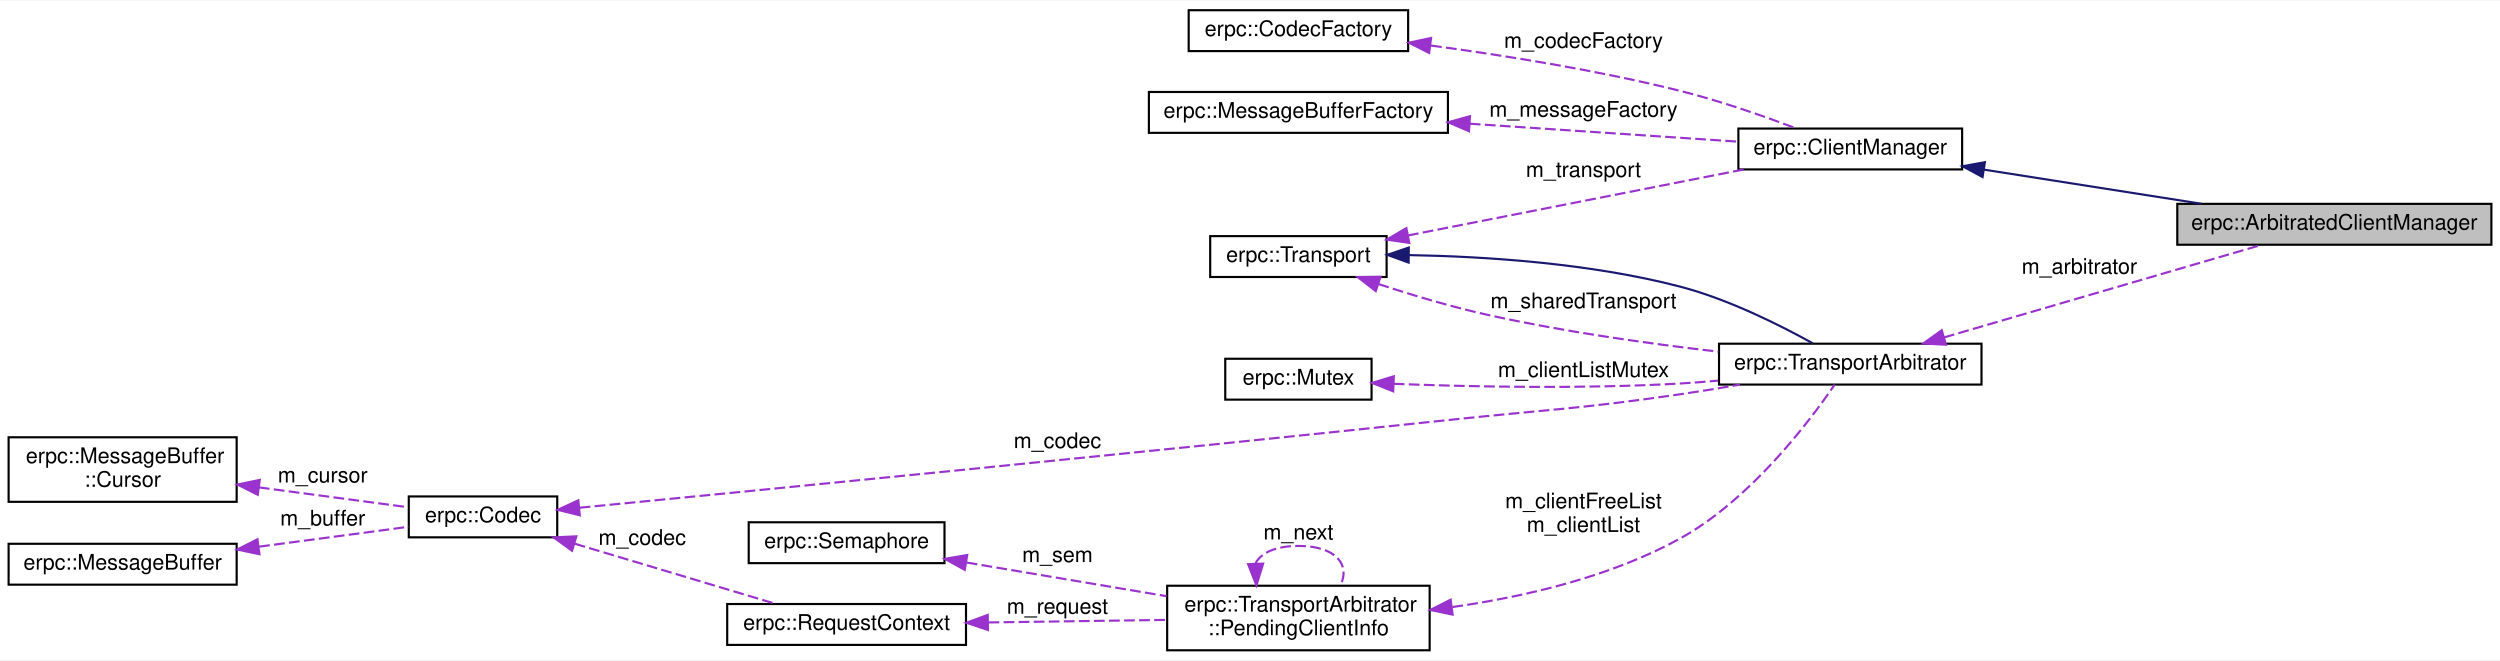
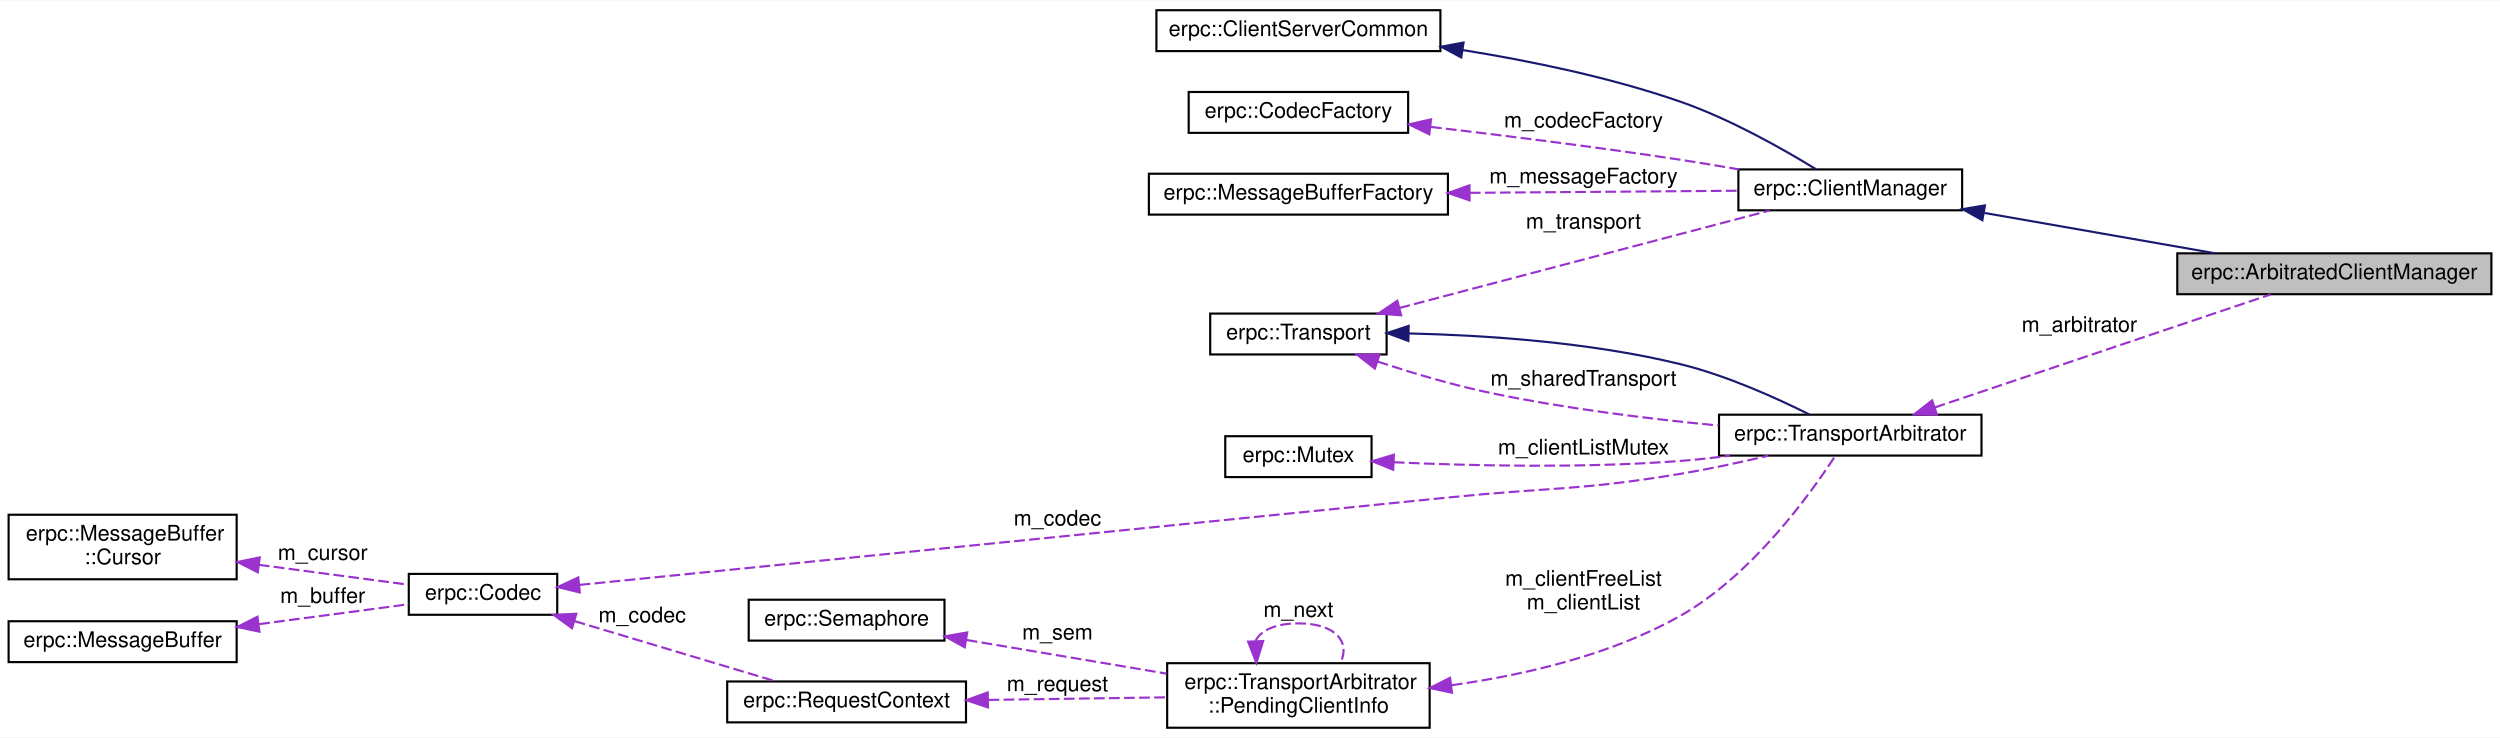
- <svg xmlns="http://www.w3.org/2000/svg" xmlns:xlink="http://www.w3.org/1999/xlink" width="1162pt" height="307pt" viewBox="0.00 0.00 1162.00 306.50">
-   <g id="graph0" class="graph" transform="scale(1 1) rotate(0) translate(4 302.5)">
-     <polygon fill="white" stroke="none" points="-4,4 -4,-302.5 1158,-302.5 1158,4 -4,4" />
+ <svg xmlns="http://www.w3.org/2000/svg" xmlns:xlink="http://www.w3.org/1999/xlink" width="1162pt" height="343pt" viewBox="0.00 0.00 1162.00 342.50">
+   <g id="graph0" class="graph" transform="scale(1 1) rotate(0) translate(4 338.5)">
+     <polygon fill="white" stroke="none" points="-4,4 -4,-338.5 1158,-338.5 1158,4 -4,4" />
    <g id="node1" class="node">
-       <polygon fill="#bfbfbf" stroke="black" points="1008,-189 1008,-208 1154,-208 1154,-189 1008,-189" />
-       <text text-anchor="middle" x="1081" y="-196" font-family="Helvetica,sans-Serif" font-size="10.00">erpc::ArbitratedClientManager</text>
+       <polygon fill="#bfbfbf" stroke="black" points="1008,-202 1008,-221 1154,-221 1154,-202 1008,-202" />
+       <text text-anchor="middle" x="1081" y="-209" font-family="Helvetica,sans-Serif" font-size="10.00">erpc::ArbitratedClientManager</text>
    </g>
    <g id="node2" class="node">
      <g id="a_node2">
        <a xlink:href="classerpc_1_1_client_manager.html" target="_top" xlink:title="Base client implementation. ">
-           <polygon fill="white" stroke="black" points="804,-224 804,-243 908,-243 908,-224 804,-224" />
-           <text text-anchor="middle" x="856" y="-231" font-family="Helvetica,sans-Serif" font-size="10.00">erpc::ClientManager</text>
+           <polygon fill="white" stroke="black" points="804,-241 804,-260 908,-260 908,-241 804,-241" />
+           <text text-anchor="middle" x="856" y="-248" font-family="Helvetica,sans-Serif" font-size="10.00">erpc::ClientManager</text>
        </a>
      </g>
    </g>
    <g id="edge1" class="edge">
-       <path fill="none" stroke="midnightblue" d="M918.115,-223.908C949.559,-218.973 987.773,-212.975 1019.18,-208.046" />
-       <polygon fill="midnightblue" stroke="midnightblue" points="917.497,-220.462 908.161,-225.47 918.582,-227.377 917.497,-220.462" />
+       <path fill="none" stroke="midnightblue" d="M918.317,-239.776C951.894,-233.904 993.144,-226.69 1025.57,-221.018" />
+       <polygon fill="midnightblue" stroke="midnightblue" points="917.408,-236.382 908.161,-241.553 918.614,-243.277 917.408,-236.382" />
    </g>
    <g id="node3" class="node">
      <g id="a_node3">
-         <a xlink:href="classerpc_1_1_codec_factory.html" target="_top" xlink:title="Abstract interface for codec factory. ">
-           <polygon fill="white" stroke="black" points="548.5,-279 548.5,-298 650.5,-298 650.5,-279 548.5,-279" />
-           <text text-anchor="middle" x="599.5" y="-286" font-family="Helvetica,sans-Serif" font-size="10.00">erpc::CodecFactory</text>
+         <a xlink:href="classerpc_1_1_client_server_common.html" target="_top" xlink:title="Common class inheritand by client and server class. ">
+           <polygon fill="white" stroke="black" points="533.5,-315 533.5,-334 665.5,-334 665.5,-315 533.5,-315" />
+           <text text-anchor="middle" x="599.5" y="-322" font-family="Helvetica,sans-Serif" font-size="10.00">erpc::ClientServerCommon</text>
        </a>
      </g>
    </g>
    <g id="edge2" class="edge">
-       <path fill="none" stroke="#9a32cd" stroke-dasharray="5,2" d="M661.137,-281.562C695.438,-276.971 738.951,-270.025 777,-260.5 795.488,-255.872 815.819,-248.765 831.088,-243.004" />
-       <polygon fill="#9a32cd" stroke="#9a32cd" points="660.267,-278.146 650.804,-282.911 661.173,-285.087 660.267,-278.146" />
-       <text text-anchor="middle" x="732" y="-280.5" font-family="Helvetica,sans-Serif" font-size="10.00"> m_codecFactory</text>
+       <path fill="none" stroke="midnightblue" d="M675.953,-315.473C707.713,-310.378 744.716,-302.717 777,-291.5 800.122,-283.467 824.81,-269.459 840.075,-260.084" />
+       <polygon fill="midnightblue" stroke="midnightblue" points="675.186,-312.05 665.839,-317.038 676.256,-318.968 675.186,-312.05" />
    </g>
    <g id="node4" class="node">
      <g id="a_node4">
+         <a xlink:href="classerpc_1_1_codec_factory.html" target="_top" xlink:title="Abstract interface for codec factory. ">
+           <polygon fill="white" stroke="black" points="548.5,-277 548.5,-296 650.5,-296 650.5,-277 548.5,-277" />
+           <text text-anchor="middle" x="599.5" y="-284" font-family="Helvetica,sans-Serif" font-size="10.00">erpc::CodecFactory</text>
+         </a>
+       </g>
+     </g>
+     <g id="edge3" class="edge">
+       <path fill="none" stroke="#9a32cd" stroke-dasharray="5,2" d="M661.085,-279.761C695.197,-275.763 738.543,-270.344 777,-264.5 785.841,-263.157 795.221,-261.593 804.297,-260.007" />
+       <polygon fill="#9a32cd" stroke="#9a32cd" points="660.34,-276.324 650.811,-280.955 661.148,-283.277 660.34,-276.324" />
+       <text text-anchor="middle" x="732" y="-279.5" font-family="Helvetica,sans-Serif" font-size="10.00"> m_codecFactory</text>
+     </g>
+     <g id="node5" class="node">
+       <g id="a_node5">
        <a xlink:href="classerpc_1_1_transport.html" target="_top" xlink:title="Abstract interface for transport layer. ">
          <polygon fill="white" stroke="black" points="558.5,-174 558.5,-193 640.5,-193 640.5,-174 558.5,-174" />
          <text text-anchor="middle" x="599.5" y="-181" font-family="Helvetica,sans-Serif" font-size="10.00">erpc::Transport</text>
        </a>
      </g>
    </g>
-     <g id="edge3" class="edge">
-       <path fill="none" stroke="#9a32cd" stroke-dasharray="5,2" d="M650.42,-193.307C695.607,-202.185 761.75,-215.18 806.493,-223.97" />
-       <polygon fill="#9a32cd" stroke="#9a32cd" points="651.033,-189.861 640.546,-191.368 649.683,-196.73 651.033,-189.861" />
-       <text text-anchor="middle" x="732" y="-220.5" font-family="Helvetica,sans-Serif" font-size="10.00"> m_transport</text>
+     <g id="edge4" class="edge">
+       <path fill="none" stroke="#9a32cd" stroke-dasharray="5,2" d="M646.472,-195.603C695.813,-208.592 773.191,-228.963 818.519,-240.896" />
+       <polygon fill="#9a32cd" stroke="#9a32cd" points="647.255,-192.19 636.693,-193.028 645.473,-198.959 647.255,-192.19" />
+       <text text-anchor="middle" x="732" y="-232.5" font-family="Helvetica,sans-Serif" font-size="10.00"> m_transport</text>
+     </g>
+     <g id="node7" class="node">
+       <g id="a_node7">
+         <a xlink:href="classerpc_1_1_transport_arbitrator.html" target="_top" xlink:title="Interposer to share transport between client and server. ">
+           <polygon fill="white" stroke="black" points="795,-127 795,-146 917,-146 917,-127 795,-127" />
+           <text text-anchor="middle" x="856" y="-134" font-family="Helvetica,sans-Serif" font-size="10.00">erpc::TransportArbitrator</text>
+         </a>
+       </g>
+     </g>
+     <g id="edge7" class="edge">
+       <path fill="none" stroke="midnightblue" d="M650.849,-183.769C686.532,-182.932 735.283,-179.695 777,-169.5 798.425,-164.264 821.522,-153.834 836.976,-146.095" />
+       <polygon fill="midnightblue" stroke="midnightblue" points="650.619,-180.273 640.684,-183.952 650.745,-187.272 650.619,-180.273" />
+     </g>
+     <g id="edge12" class="edge">
+       <path fill="none" stroke="#9a32cd" stroke-dasharray="5,2" d="M636.333,-170.689C651.753,-165.602 670.089,-160.114 687,-156.5 722.331,-148.95 762.494,-144.038 794.689,-140.972" />
+       <polygon fill="#9a32cd" stroke="#9a32cd" points="635.022,-167.437 626.665,-173.95 637.259,-174.07 635.022,-167.437" />
+       <text text-anchor="middle" x="732" y="-159.5" font-family="Helvetica,sans-Serif" font-size="10.00"> m_sharedTransport</text>
    </g>
    <g id="node6" class="node">
      <g id="a_node6">
-         <a xlink:href="classerpc_1_1_transport_arbitrator.html" target="_top" xlink:title="Interposer to share transport between client and server. ">
-           <polygon fill="white" stroke="black" points="795,-124 795,-143 917,-143 917,-124 795,-124" />
-           <text text-anchor="middle" x="856" y="-131" font-family="Helvetica,sans-Serif" font-size="10.00">erpc::TransportArbitrator</text>
+         <a xlink:href="classerpc_1_1_message_buffer_factory.html" target="_top" xlink:title="Abstract interface for message buffer factory. ">
+           <polygon fill="white" stroke="black" points="530,-239 530,-258 669,-258 669,-239 530,-239" />
+           <text text-anchor="middle" x="599.5" y="-246" font-family="Helvetica,sans-Serif" font-size="10.00">erpc::MessageBufferFactory</text>
        </a>
      </g>
    </g>
+     <g id="edge5" class="edge">
+       <path fill="none" stroke="#9a32cd" stroke-dasharray="5,2" d="M679.165,-249.118C719.712,-249.437 768.003,-249.816 803.709,-250.097" />
+       <polygon fill="#9a32cd" stroke="#9a32cd" points="679.063,-245.617 669.036,-249.039 679.008,-252.617 679.063,-245.617" />
+       <text text-anchor="middle" x="732" y="-253.5" font-family="Helvetica,sans-Serif" font-size="10.00"> m_messageFactory</text>
+     </g>
    <g id="edge6" class="edge">
-       <path fill="none" stroke="midnightblue" d="M650.954,-184.184C686.686,-183.541 735.453,-180.365 777,-169.5 799.365,-163.651 823.242,-151.688 838.601,-143.158" />
-       <polygon fill="midnightblue" stroke="midnightblue" points="650.731,-180.686 640.773,-184.305 650.814,-187.686 650.731,-180.686" />
+       <path fill="none" stroke="#9a32cd" stroke-dasharray="5,2" d="M895.257,-149.367C939.601,-164.281 1011.66,-188.517 1051.41,-201.886" />
+       <polygon fill="#9a32cd" stroke="#9a32cd" points="896.291,-146.022 885.697,-146.151 894.059,-152.657 896.291,-146.022" />
+       <text text-anchor="middle" x="962.5" y="-184.5" font-family="Helvetica,sans-Serif" font-size="10.00"> m_arbitrator</text>
    </g>
-     <g id="edge11" class="edge">
-       <path fill="none" stroke="#9a32cd" stroke-dasharray="5,2" d="M636.71,-170.72C652.063,-165.689 670.247,-160.234 687,-156.5 722.342,-148.622 762.506,-143.005 794.699,-139.295" />
-       <polygon fill="#9a32cd" stroke="#9a32cd" points="635.447,-167.452 627.074,-173.943 637.667,-174.091 635.447,-167.452" />
-       <text text-anchor="middle" x="732" y="-159.5" font-family="Helvetica,sans-Serif" font-size="10.00"> m_sharedTransport</text>
-     </g>
-     <g id="node5" class="node">
-       <g id="a_node5">
-         <a xlink:href="classerpc_1_1_message_buffer_factory.html" target="_top" xlink:title="Abstract interface for message buffer factory. ">
-           <polygon fill="white" stroke="black" points="530,-241 530,-260 669,-260 669,-241 530,-241" />
-           <text text-anchor="middle" x="599.5" y="-248" font-family="Helvetica,sans-Serif" font-size="10.00">erpc::MessageBufferFactory</text>
-         </a>
-       </g>
-     </g>
-     <g id="edge4" class="edge">
-       <path fill="none" stroke="#9a32cd" stroke-dasharray="5,2" d="M679.165,-245.245C719.712,-242.537 768.003,-239.311 803.709,-236.926" />
-       <polygon fill="#9a32cd" stroke="#9a32cd" points="678.781,-241.763 669.036,-245.922 679.247,-248.748 678.781,-241.763" />
-       <text text-anchor="middle" x="732" y="-248.5" font-family="Helvetica,sans-Serif" font-size="10.00"> m_messageFactory</text>
-     </g>
-     <g id="edge5" class="edge">
-       <path fill="none" stroke="#9a32cd" stroke-dasharray="5,2" d="M899.529,-145.896C942.572,-158.443 1008.2,-177.572 1047.32,-188.976" />
-       <polygon fill="#9a32cd" stroke="#9a32cd" points="900.484,-142.529 889.904,-143.091 898.525,-149.25 900.484,-142.529" />
-       <text text-anchor="middle" x="962.5" y="-175.5" font-family="Helvetica,sans-Serif" font-size="10.00"> m_arbitrator</text>
-     </g>
-     <g id="node7" class="node">
-       <g id="a_node7">
+     <g id="node8" class="node">
+       <g id="a_node8">
        <a xlink:href="classerpc_1_1_mutex.html" target="_top" xlink:title="Mutex. ">
          <polygon fill="white" stroke="black" points="565.5,-117 565.5,-136 633.5,-136 633.5,-117 565.5,-117" />
          <text text-anchor="middle" x="599.5" y="-124" font-family="Helvetica,sans-Serif" font-size="10.00">erpc::Mutex</text>
        </a>
      </g>
    </g>
-     <g id="edge7" class="edge">
-       <path fill="none" stroke="#9a32cd" stroke-dasharray="5,2" d="M643.801,-124.352C679.555,-122.977 731.612,-121.89 777,-124.5 782.716,-124.829 788.656,-125.292 794.592,-125.836" />
-       <polygon fill="#9a32cd" stroke="#9a32cd" points="643.561,-120.859 633.712,-124.765 643.847,-127.853 643.561,-120.859" />
+     <g id="edge8" class="edge">
+       <path fill="none" stroke="#9a32cd" stroke-dasharray="5,2" d="M643.832,-123.898C679.604,-122.256 731.67,-121.033 777,-124.5 784.514,-125.075 792.399,-125.956 800.15,-126.986" />
+       <polygon fill="#9a32cd" stroke="#9a32cd" points="643.554,-120.407 633.737,-124.392 643.896,-127.399 643.554,-120.407" />
      <text text-anchor="middle" x="732" y="-127.5" font-family="Helvetica,sans-Serif" font-size="10.00"> m_clientListMutex</text>
    </g>
-     <g id="node8" class="node">
-       <g id="a_node8">
+     <g id="node9" class="node">
+       <g id="a_node9">
        <a xlink:href="classerpc_1_1_codec.html" target="_top" xlink:title="Abstract serialization encoder/decoder interface. ">
          <polygon fill="white" stroke="black" points="186,-53 186,-72 255,-72 255,-53 186,-53" />
          <text text-anchor="middle" x="220.5" y="-60" font-family="Helvetica,sans-Serif" font-size="10.00">erpc::Codec</text>
        </a>
      </g>
    </g>
-     <g id="edge8" class="edge">
-       <path fill="none" stroke="#9a32cd" stroke-dasharray="5,2" d="M265.408,-66.762C345.598,-74.58 521.118,-91.849 669,-107.5 717.027,-112.583 729.205,-112.563 777,-119.5 785.986,-120.804 795.523,-122.366 804.73,-123.967" />
-       <polygon fill="#9a32cd" stroke="#9a32cd" points="265.487,-63.253 255.195,-65.767 264.808,-70.22 265.487,-63.253" />
+     <g id="edge9" class="edge">
+       <path fill="none" stroke="#9a32cd" stroke-dasharray="5,2" d="M265.394,-66.895C345.562,-74.927 521.048,-92.526 669,-107.5 717.003,-112.358 729.4,-110.616 777,-118.5 790.437,-120.726 805.016,-123.885 817.895,-126.937" />
+       <polygon fill="#9a32cd" stroke="#9a32cd" points="265.483,-63.387 255.184,-65.872 264.785,-70.352 265.483,-63.387" />
      <text text-anchor="middle" x="487.5" y="-94.5" font-family="Helvetica,sans-Serif" font-size="10.00"> m_codec</text>
    </g>
-     <g id="node13" class="node">
-       <g id="a_node13">
+     <g id="node14" class="node">
+       <g id="a_node14">
        <a xlink:href="classerpc_1_1_request_context.html" target="_top" xlink:title="Encapsulates all information about a request. ">
          <polygon fill="white" stroke="black" points="334,-3 334,-22 445,-22 445,-3 334,-3" />
          <text text-anchor="middle" x="389.5" y="-10" font-family="Helvetica,sans-Serif" font-size="10.00">erpc::RequestContext</text>
        </a>
      </g>
    </g>
-     <g id="edge16" class="edge">
+     <g id="edge17" class="edge">
      <path fill="none" stroke="#9a32cd" stroke-dasharray="5,2" d="M263.121,-50.039C292.033,-41.382 329.985,-30.019 356.53,-22.072" />
      <polygon fill="#9a32cd" stroke="#9a32cd" points="261.88,-46.757 253.305,-52.978 263.888,-53.462 261.88,-46.757" />
      <text text-anchor="middle" x="294.5" y="-49.5" font-family="Helvetica,sans-Serif" font-size="10.00"> m_codec</text>
    </g>
-     <g id="node9" class="node">
-       <g id="a_node9">
+     <g id="node10" class="node">
+       <g id="a_node10">
        <a xlink:href="classerpc_1_1_message_buffer_1_1_cursor.html" target="_top" xlink:title="Cursor within a MessageBuffer. ">
          <polygon fill="white" stroke="black" points="0,-69.5 0,-99.5 106,-99.5 106,-69.5 0,-69.5" />
          <text text-anchor="start" x="8" y="-87.5" font-family="Helvetica,sans-Serif" font-size="10.00">erpc::MessageBuffer</text>
          <text text-anchor="middle" x="53" y="-76.5" font-family="Helvetica,sans-Serif" font-size="10.00">::Cursor</text>
        </a>
      </g>
    </g>
-     <g id="edge9" class="edge">
+     <g id="edge10" class="edge">
      <path fill="none" stroke="#9a32cd" stroke-dasharray="5,2" d="M116.288,-76.22C139.836,-73.09 165.742,-69.646 185.709,-66.992" />
      <polygon fill="#9a32cd" stroke="#9a32cd" points="115.817,-72.752 106.365,-77.539 116.739,-79.691 115.817,-72.752" />
      <text text-anchor="middle" x="146" y="-78.5" font-family="Helvetica,sans-Serif" font-size="10.00"> m_cursor</text>
    </g>
-     <g id="node10" class="node">
-       <g id="a_node10">
+     <g id="node11" class="node">
+       <g id="a_node11">
        <a xlink:href="classerpc_1_1_message_buffer.html" target="_top" xlink:title="Represents a memory buffer containing a message. ">
          <polygon fill="white" stroke="black" points="0,-31 0,-50 106,-50 106,-31 0,-31" />
          <text text-anchor="middle" x="53" y="-38" font-family="Helvetica,sans-Serif" font-size="10.00">erpc::MessageBuffer</text>
        </a>
      </g>
    </g>
-     <g id="edge10" class="edge">
+     <g id="edge11" class="edge">
      <path fill="none" stroke="#9a32cd" stroke-dasharray="5,2" d="M116.446,-48.668C133.192,-50.871 151.287,-53.265 168,-55.5 173.813,-56.278 179.995,-57.111 185.982,-57.923" />
      <polygon fill="#9a32cd" stroke="#9a32cd" points="116.589,-45.157 106.218,-47.323 115.677,-52.097 116.589,-45.157" />
      <text text-anchor="middle" x="146" y="-58.5" font-family="Helvetica,sans-Serif" font-size="10.00"> m_buffer</text>
    </g>
-     <g id="node11" class="node">
-       <g id="a_node11">
+     <g id="node12" class="node">
+       <g id="a_node12">
        <a xlink:href="structerpc_1_1_transport_arbitrator_1_1_pending_client_info.html" target="_top" xlink:title="Request info for a client trying to receive a response. ">
          <polygon fill="white" stroke="black" points="538.5,-0.5 538.5,-30.5 660.5,-30.5 660.5,-0.5 538.5,-0.5" />
          <text text-anchor="start" x="546.5" y="-18.5" font-family="Helvetica,sans-Serif" font-size="10.00">erpc::TransportArbitrator</text>
          <text text-anchor="middle" x="599.5" y="-7.5" font-family="Helvetica,sans-Serif" font-size="10.00">::PendingClientInfo</text>
        </a>
      </g>
    </g>
-     <g id="edge12" class="edge">
-       <path fill="none" stroke="#9a32cd" stroke-dasharray="5,2" d="M671.053,-20.592C704.778,-25.382 744.727,-34.64 777,-52.5 809.625,-70.555 836.987,-106.758 848.778,-123.978" />
-       <polygon fill="#9a32cd" stroke="#9a32cd" points="671.172,-17.078 660.801,-19.244 670.26,-24.018 671.172,-17.078" />
+     <g id="edge13" class="edge">
+       <path fill="none" stroke="#9a32cd" stroke-dasharray="5,2" d="M670.806,-20.282C704.647,-24.996 744.767,-34.278 777,-52.5 810.263,-71.304 837.506,-109.152 849.049,-126.901" />
+       <polygon fill="#9a32cd" stroke="#9a32cd" points="670.886,-16.764 660.521,-18.961 669.994,-23.707 670.886,-16.764" />
      <text text-anchor="middle" x="732" y="-66.5" font-family="Helvetica,sans-Serif" font-size="10.00"> m_clientFreeList</text>
      <text text-anchor="middle" x="732" y="-55.5" font-family="Helvetica,sans-Serif" font-size="10.00">m_clientList</text>
    </g>
-     <g id="edge14" class="edge">
+     <g id="edge15" class="edge">
      <path fill="none" stroke="#9a32cd" stroke-dasharray="5,2" d="M579.599,-40.958C582.069,-45.679 588.703,-49 599.5,-49 617.219,-49 623.725,-40.057 619.018,-30.659" />
      <polygon fill="#9a32cd" stroke="#9a32cd" points="583.108,-40.782 579.982,-30.659 576.113,-40.522 583.108,-40.782" />
      <text text-anchor="middle" x="599.5" y="-52" font-family="Helvetica,sans-Serif" font-size="10.00"> m_next</text>
    </g>
-     <g id="node12" class="node">
-       <g id="a_node12">
+     <g id="node13" class="node">
+       <g id="a_node13">
        <a xlink:href="classerpc_1_1_semaphore.html" target="_top" xlink:title="Simple semaphore class. ">
          <polygon fill="white" stroke="black" points="344,-41 344,-60 435,-60 435,-41 344,-41" />
          <text text-anchor="middle" x="389.5" y="-48" font-family="Helvetica,sans-Serif" font-size="10.00">erpc::Semaphore</text>
        </a>
      </g>
    </g>
-     <g id="edge13" class="edge">
+     <g id="edge14" class="edge">
      <path fill="none" stroke="#9a32cd" stroke-dasharray="5,2" d="M445.327,-41.274C473.878,-36.47 508.851,-30.585 538.168,-25.652" />
      <polygon fill="#9a32cd" stroke="#9a32cd" points="444.402,-37.881 435.121,-42.992 445.563,-44.784 444.402,-37.881" />
      <text text-anchor="middle" x="487.5" y="-41.5" font-family="Helvetica,sans-Serif" font-size="10.00"> m_sem</text>
    </g>
-     <g id="edge15" class="edge">
+     <g id="edge16" class="edge">
      <path fill="none" stroke="#9a32cd" stroke-dasharray="5,2" d="M455.469,-13.437C481.956,-13.819 512.394,-14.258 538.364,-14.633" />
      <polygon fill="#9a32cd" stroke="#9a32cd" points="455.199,-9.933 445.15,-13.288 455.098,-16.932 455.199,-9.933" />
      <text text-anchor="middle" x="487.5" y="-17.5" font-family="Helvetica,sans-Serif" font-size="10.00"> m_request</text>
    </g>
  </g>
</svg>
